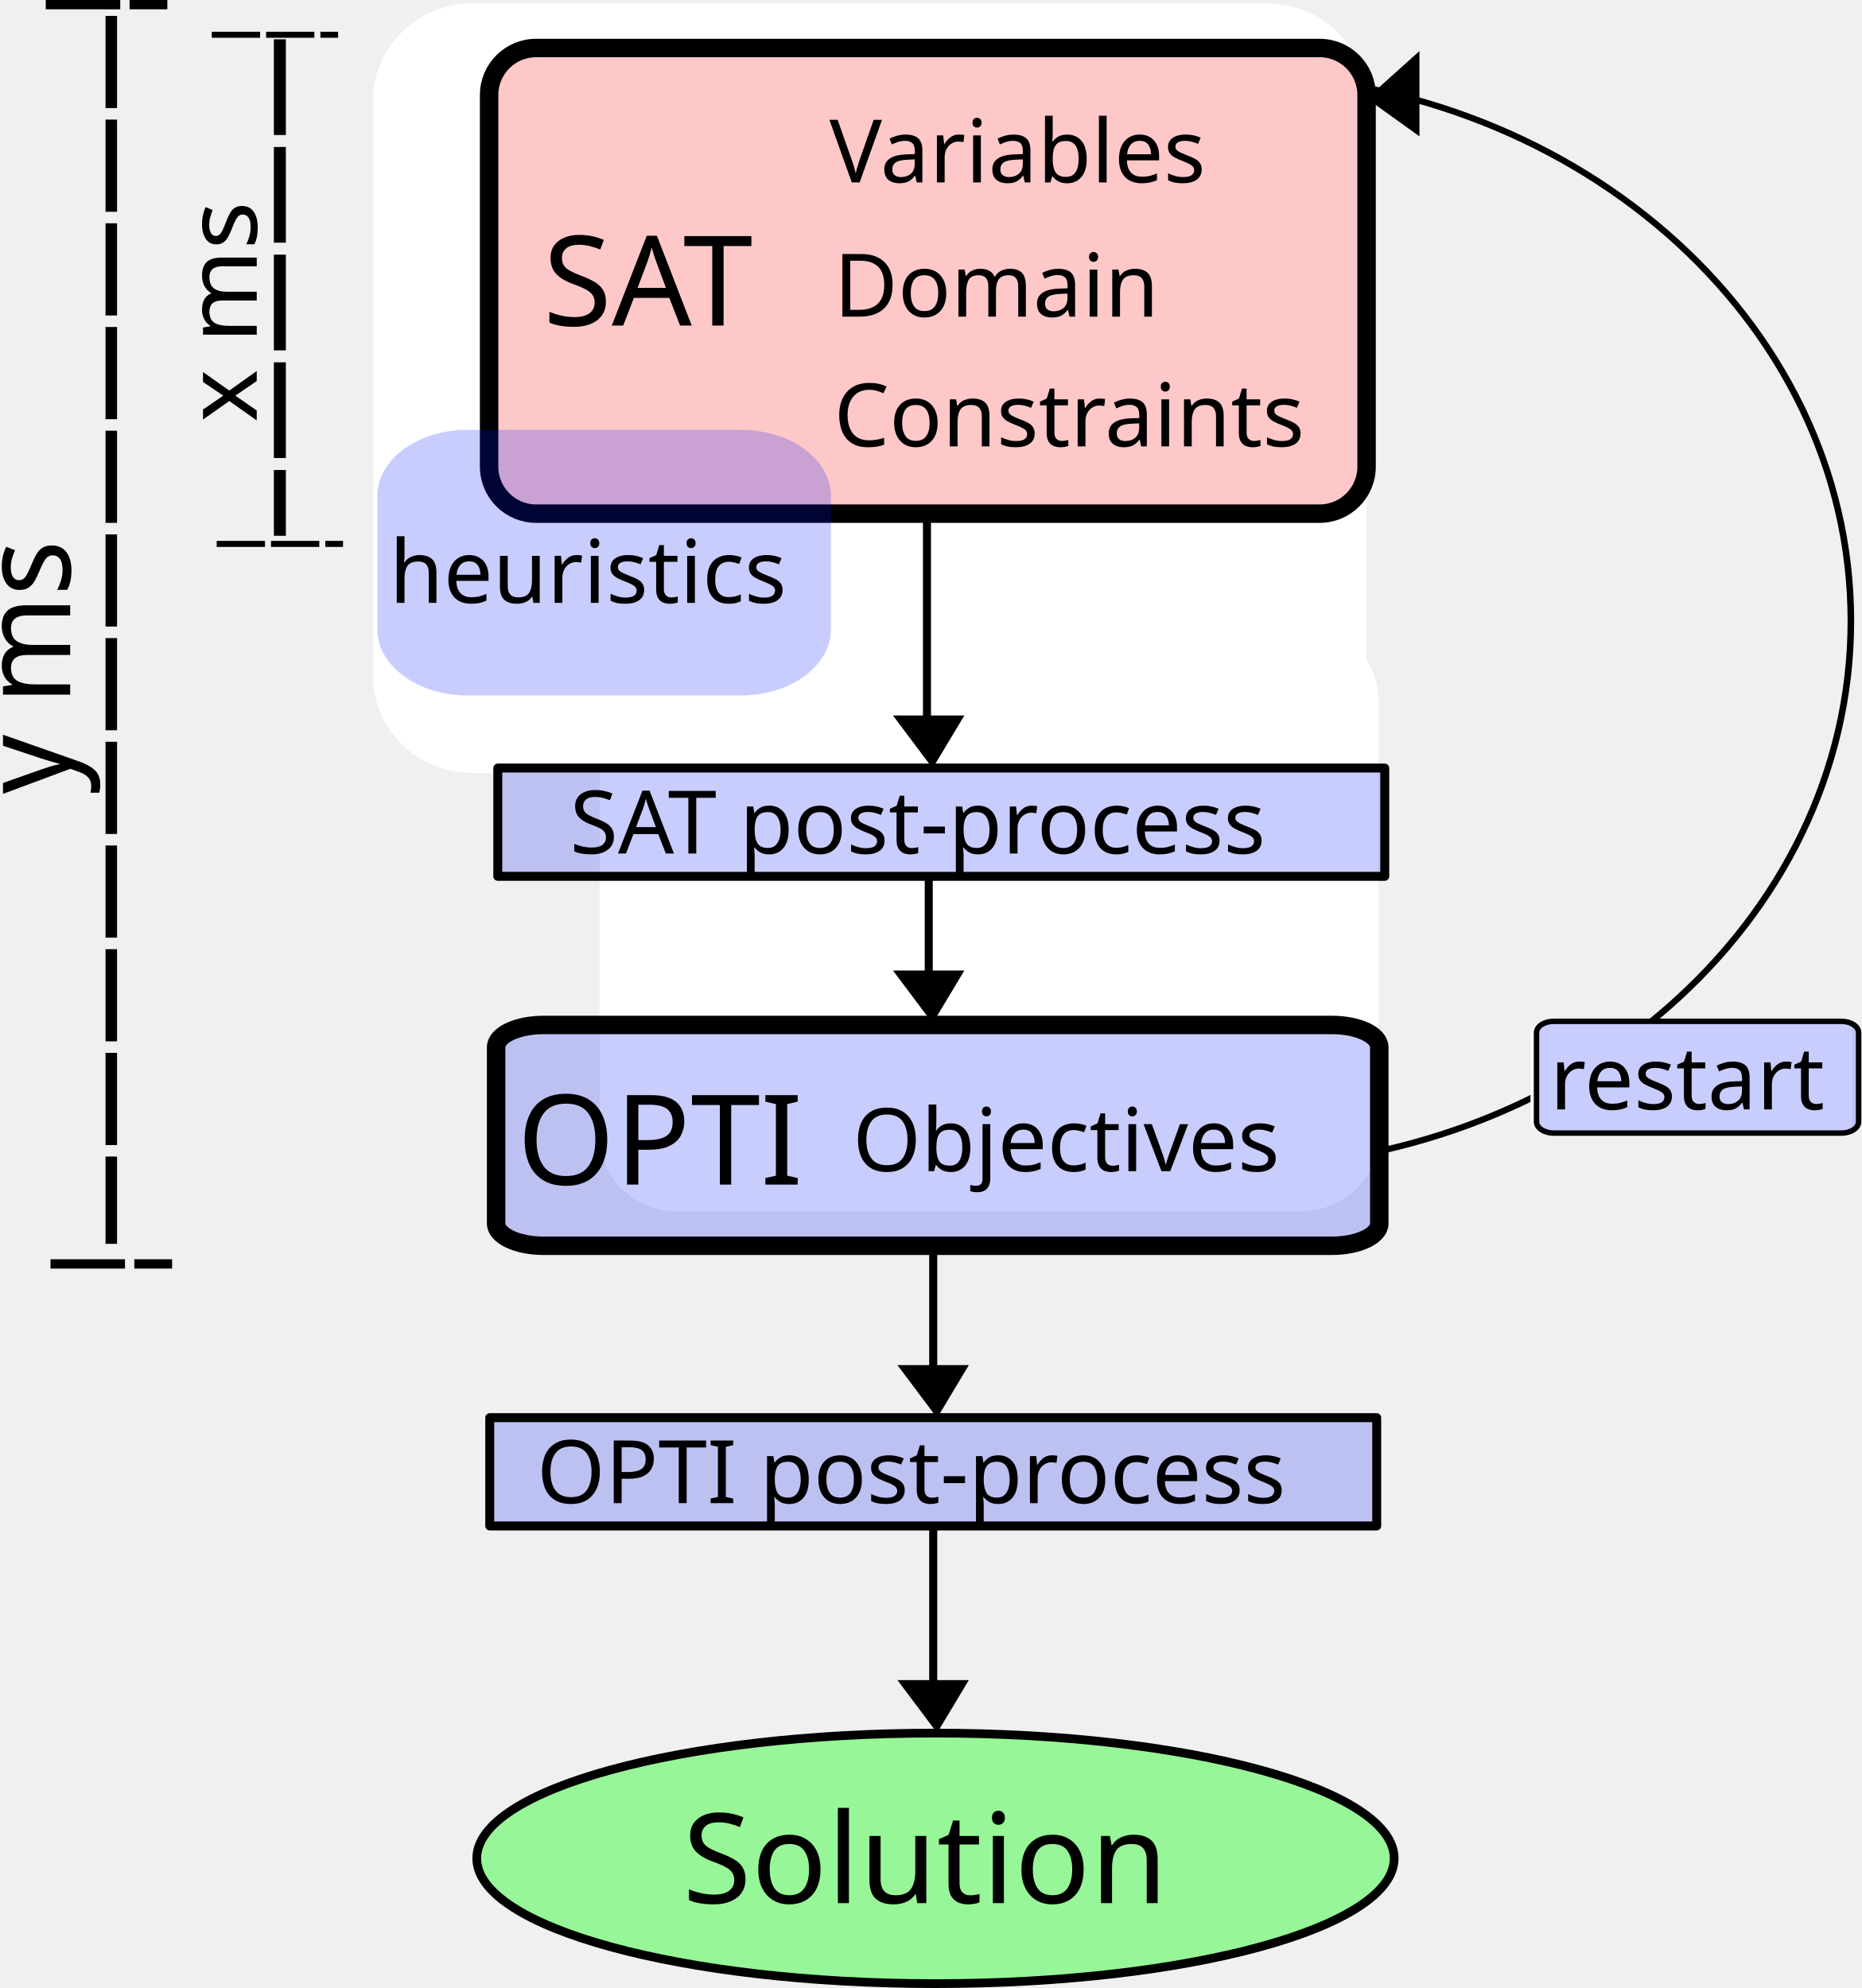
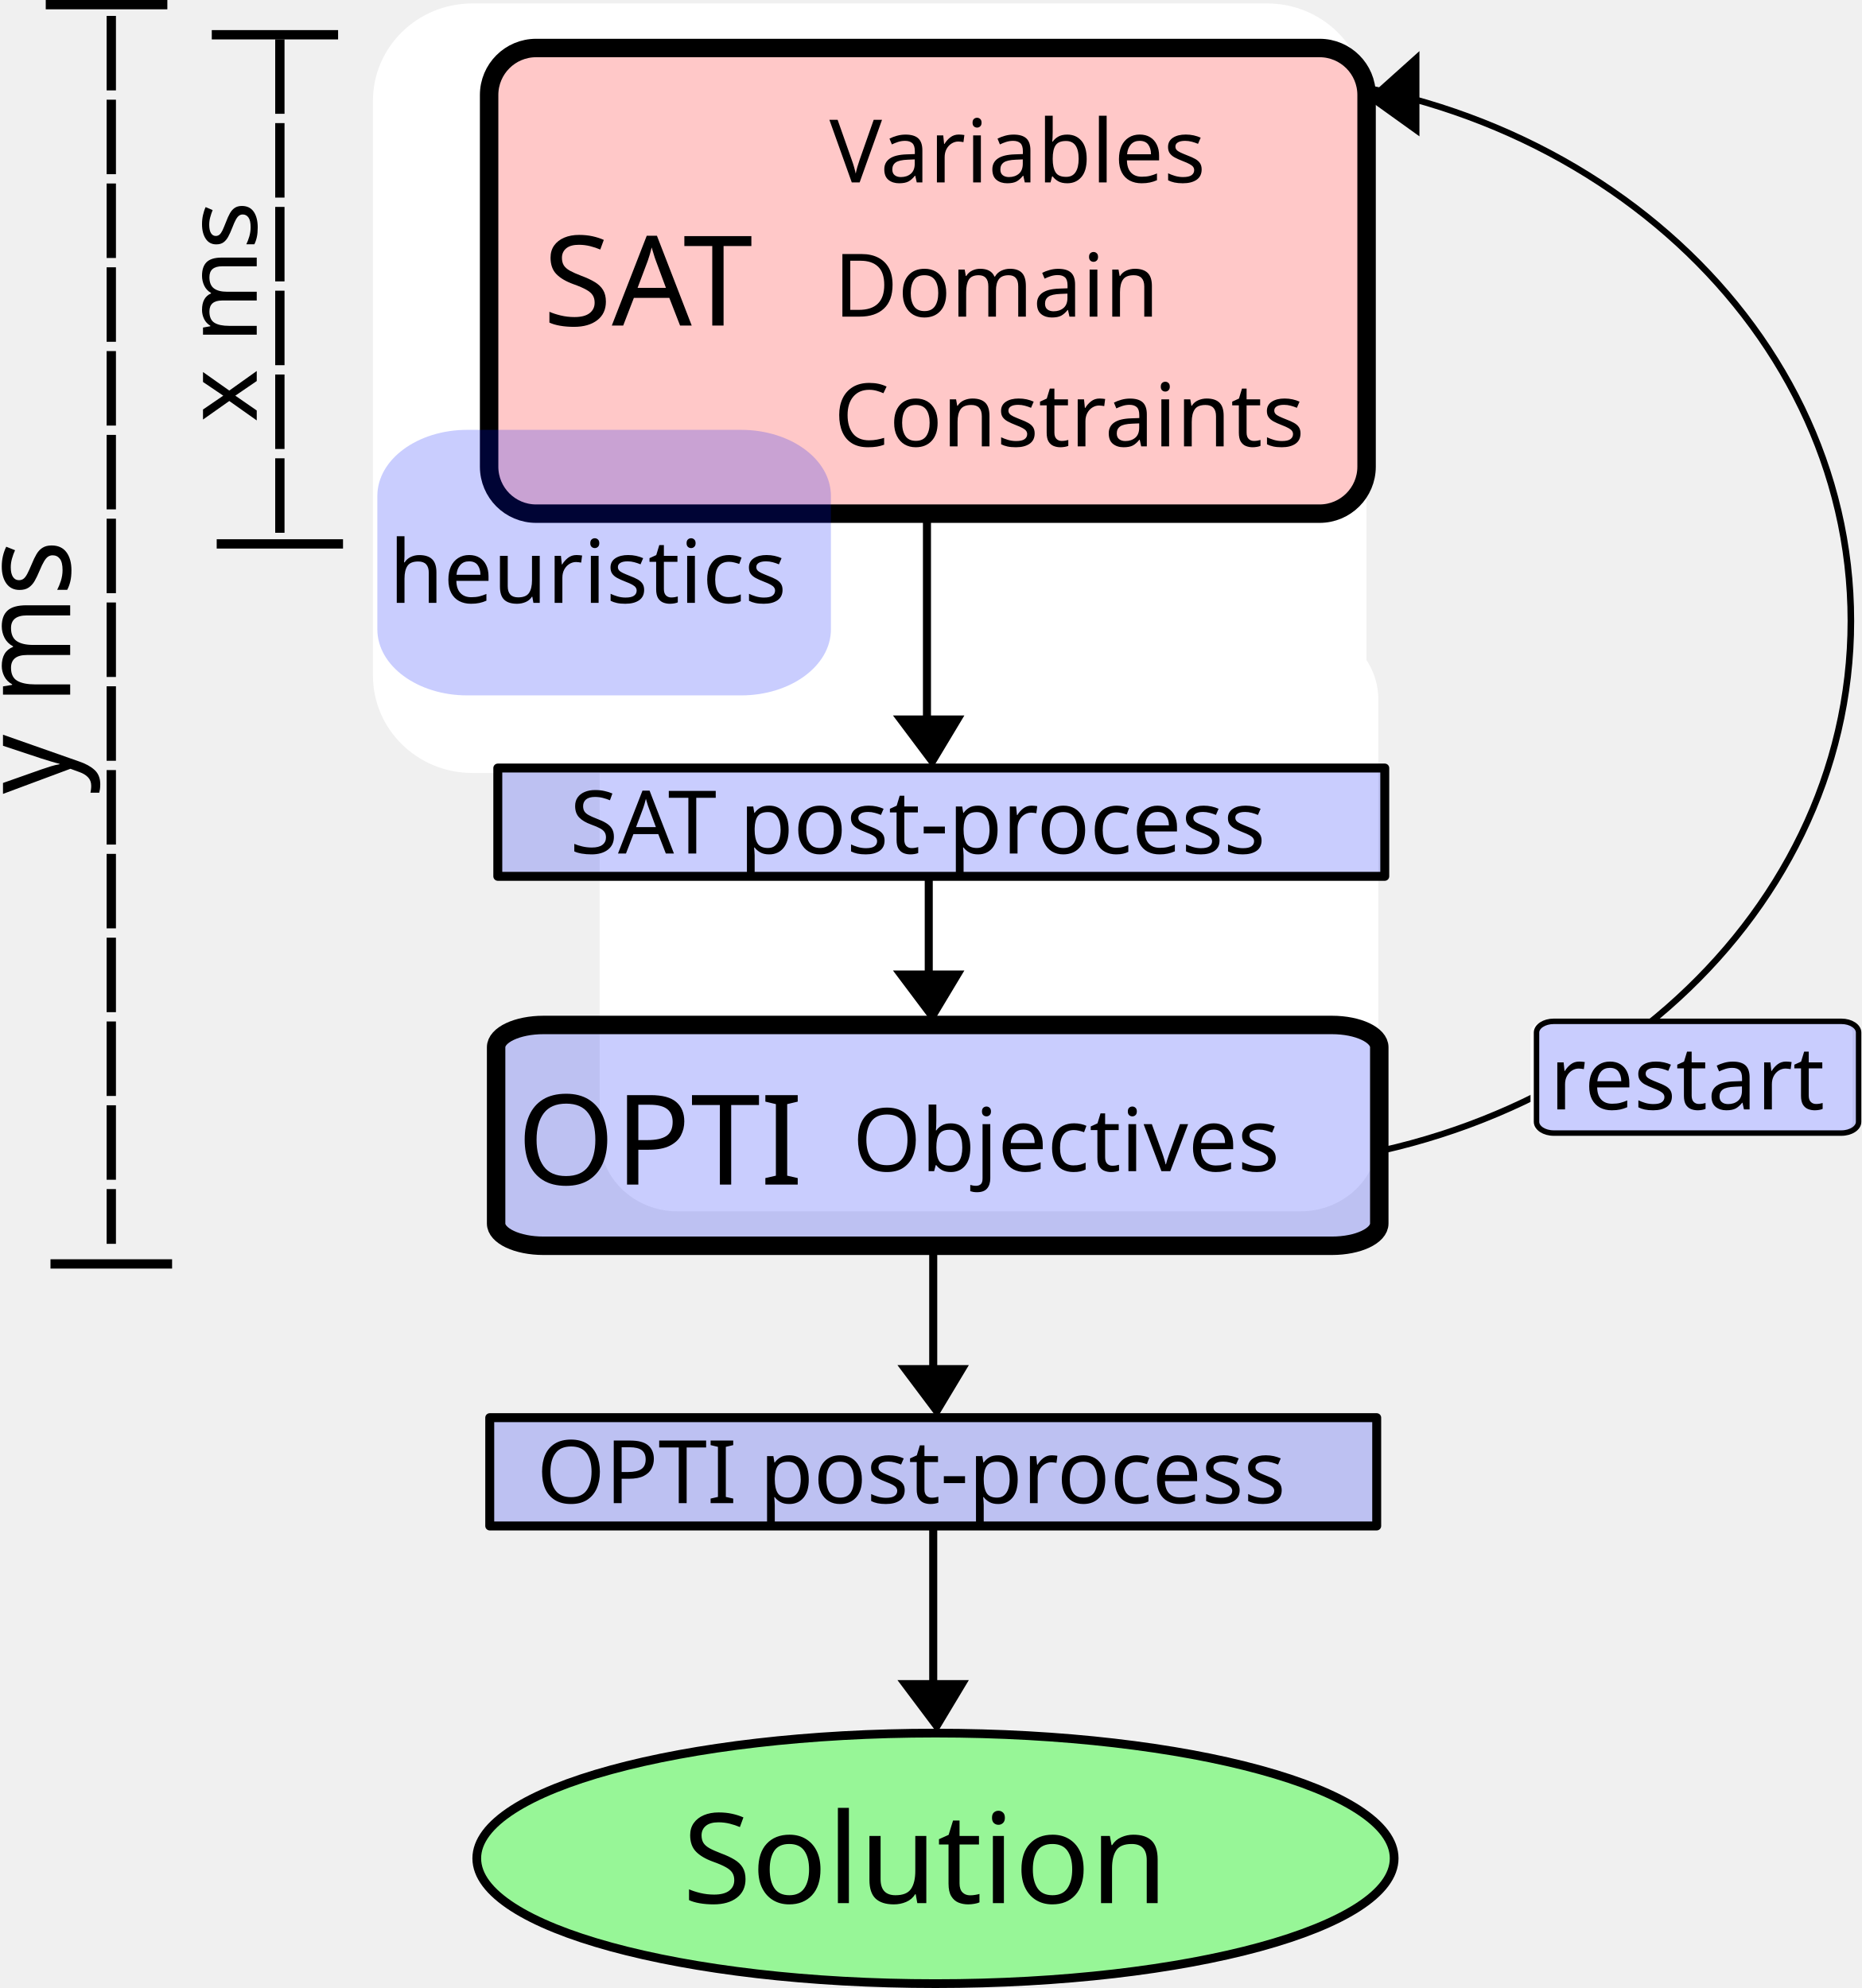
<svg xmlns="http://www.w3.org/2000/svg" xmlns:ns1="http://www.openswatchbook.org/uri/2009/osb" width="594.198" height="634.778" id="svg2" version="1.1">
  <defs id="defs4">
    <linearGradient id="linearGradient3759" ns1:paint="solid">
      <stop style="stop-color:#000000;stop-opacity:1;" offset="0" id="stop3761" />
    </linearGradient>
  </defs>
  <g id="layer1" transform="translate(-13.80162,-95.54865)">
    <path style="fill:#ffffff;fill-opacity:0;fill-rule:nonzero;stroke:#000000;stroke-width:2.787;stroke-linecap:round;stroke-linejoin:round;stroke-miterlimit:4;stroke-opacity:1;stroke-dasharray:none" id="path4407" d="m 641.429,445.219 c 0,134.915 -118.964,244.286 -265.714,244.286 C 228.964,689.505 110,580.135 110,445.219 110,310.304 228.964,200.934 375.714,200.934 c 146.75,0 265.714,109.37 265.714,244.286 z" transform="matrix(0.7514005,0,0,0.7149736,122.6881,-24.52931)" />
    <rect style="fill:#ffffff;fill-opacity:1;fill-rule:nonzero;stroke:none" id="rect4421-4" width="248.571" height="187.143" x="205.23" y="295.196" rx="24.857" ry="23.675" />
    <rect style="fill:#ffffff;fill-opacity:1;fill-rule:nonzero;stroke:none" id="rect2985-0-1-3" width="102.824" height="35.681" x="502.389" y="421.641" rx="5.506" ry="3.6" />
    <rect style="fill:#ffffff;fill-opacity:1;fill-rule:nonzero;stroke:none" id="rect4421" width="317.143" height="245.714" x="132.857" y="96.648" rx="31.714" ry="31.084" />
    <rect style="fill:#ff0505;fill-opacity:0.22;fill-rule:nonzero;stroke:#000000;stroke-width:5.887;stroke-linecap:round;stroke-linejoin:round;stroke-miterlimit:4;stroke-opacity:1;stroke-dasharray:none" id="rect2985" width="280.113" height="148.685" x="169.943" y="110.877" rx="15" ry="15" />
    <rect style="fill:#0016fc;fill-opacity:0.212;fill-rule:nonzero;stroke:#000000;stroke-width:5.887;stroke-linecap:round;stroke-linejoin:round;stroke-miterlimit:4;stroke-opacity:1;stroke-dasharray:none" id="rect2985-2" width="281.933" height="70.505" x="172.176" y="422.824" rx="15.097" ry="7.113" />
    <rect style="fill:#0016fc;fill-opacity:0.212;fill-rule:nonzero;stroke:#000000;stroke-width:2.854;stroke-linecap:round;stroke-linejoin:round;stroke-miterlimit:4;stroke-opacity:1;stroke-dasharray:none" id="rect2985-9" width="283.146" height="34.575" x="172.713" y="340.789" />
    <text xml:space="preserve" style="font-size:40px;font-style:normal;font-weight:normal;line-height:100%;letter-spacing:0px;word-spacing:0px;fill:#000000;fill-opacity:1;stroke:none;font-family:Sans" x="187.143" y="199.505" id="text4337">
      <tspan id="tspan4339" x="187.143" y="199.505">SAT</tspan>
    </text>
    <text xml:space="preserve" style="font-size:28px;font-style:normal;font-weight:normal;line-height:100%;letter-spacing:0px;word-spacing:0px;fill:#000000;fill-opacity:1;stroke:none;font-family:Sans" x="278.571" y="153.791" id="text4341">
      <tspan id="tspan4343" x="278.571" y="153.791">Variables</tspan>
    </text>
    <text xml:space="preserve" style="font-size:28px;font-style:normal;font-weight:normal;line-height:100%;letter-spacing:0px;word-spacing:0px;fill:#000000;fill-opacity:1;stroke:none;font-family:Sans" x="280" y="196.648" id="text4345">
      <tspan id="tspan4347" x="280" y="196.648">Domain</tspan>
    </text>
    <text xml:space="preserve" style="font-size:28px;font-style:normal;font-weight:normal;line-height:100%;letter-spacing:0px;word-spacing:0px;fill:#000000;fill-opacity:1;stroke:none;font-family:Sans" x="280" y="238.076" id="text4349">
      <tspan id="tspan4351" x="280" y="238.076">Constraints</tspan>
    </text>
    <text xml:space="preserve" style="font-size:28px;font-style:normal;font-weight:normal;line-height:100%;letter-spacing:0px;word-spacing:0px;fill:#000000;fill-opacity:1;stroke:none;font-family:Sans" x="195.714" y="368.076" id="text4353">
      <tspan id="tspan4355" x="195.714" y="368.076">SAT post-process</tspan>
    </text>
    <rect style="fill:#0016fc;fill-opacity:0.212;fill-rule:nonzero;stroke:#000000;stroke-width:2.854;stroke-linecap:round;stroke-linejoin:round;stroke-miterlimit:4;stroke-opacity:1;stroke-dasharray:none" id="rect2985-9-8" width="283.146" height="34.575" x="170.141" y="548.218" />
    <text xml:space="preserve" style="font-size:28px;font-style:normal;font-weight:normal;line-height:100%;letter-spacing:0px;word-spacing:0px;fill:#000000;fill-opacity:1;stroke:none;font-family:Sans" x="185.143" y="575.505" id="text4353-9">
      <tspan id="tspan4355-0" x="185.143" y="575.505">OPTI post-process</tspan>
    </text>
    <text xml:space="preserve" style="font-size:40px;font-style:normal;font-weight:normal;line-height:100%;letter-spacing:0px;word-spacing:0px;fill:#000000;fill-opacity:1;stroke:none;font-family:Sans" x="178.857" y="473.791" id="text4381">
      <tspan id="tspan4383" x="178.857" y="473.791">OPTI</tspan>
    </text>
    <text xml:space="preserve" style="font-size:28px;font-style:normal;font-weight:normal;line-height:100%;letter-spacing:0px;word-spacing:0px;fill:#000000;fill-opacity:1;stroke:none;font-family:Sans" x="286" y="469.505" id="text4385">
      <tspan id="tspan4387" x="286" y="469.505">Objectives</tspan>
    </text>
    <path style="fill:#11ff11;fill-opacity:0.396;fill-rule:nonzero;stroke:#000000;stroke-width:2.787;stroke-linecap:round;stroke-linejoin:round;stroke-miterlimit:4;stroke-opacity:1;stroke-dasharray:none" id="path4389" d="m 470,755.219 c 0,22.091 -65.558,40 -146.429,40 -80.87,0 -146.429,-17.909 -146.429,-40 0,-22.091 65.558,-40 146.429,-40 80.87,0 146.429,17.909 146.429,40 z" transform="translate(-11.14286,-66.28571)" />
    <text xml:space="preserve" style="font-size:40px;font-style:normal;font-weight:normal;line-height:100%;letter-spacing:0px;word-spacing:0px;fill:#000000;fill-opacity:1;stroke:none;font-family:Sans" x="231.714" y="703.219" id="text4391">
      <tspan id="tspan4393" x="231.714" y="703.219">Solution</tspan>
    </text>
    <path style="fill:#000000;fill-opacity:1;stroke:#000000;stroke-width:0.456px;stroke-linecap:butt;stroke-linejoin:miter;stroke-opacity:1" d="m 466.701,112.376 -16.259,14.588 16.259,11.671 z" id="path4425-8" />
    <path style="fill:none;stroke:#000000;stroke-width:2.564;stroke-linecap:butt;stroke-linejoin:miter;stroke-miterlimit:4;stroke-opacity:1;stroke-dasharray:none" d="m 309.714,260.934 0,71.429" id="path4465" />
    <path style="fill:none;stroke:#000000;stroke-width:2.564;stroke-linecap:butt;stroke-linejoin:miter;stroke-miterlimit:4;stroke-opacity:1;stroke-dasharray:none" d="m 310.286,374.58 0,31.278" id="path4465-6" />
    <path style="fill:none;stroke:#000000;stroke-width:2.564;stroke-linecap:butt;stroke-linejoin:miter;stroke-miterlimit:4;stroke-opacity:1;stroke-dasharray:none" d="m 311.714,494.629 0,39.752" id="path4465-9" />
    <path style="fill:none;stroke:#000000;stroke-width:2.564;stroke-linecap:butt;stroke-linejoin:miter;stroke-miterlimit:4;stroke-opacity:1;stroke-dasharray:none" d="m 311.714,583.755 0,52.071" id="path4465-5" />
    <path style="fill:#000000;fill-opacity:1;stroke:#000000;stroke-width:0.418px;stroke-linecap:butt;stroke-linejoin:miter;stroke-opacity:1" d="m 299.28,324.214 12.228,16.297 9.783,-16.297 z" id="path4425-8-0-1" />
    <path style="fill:#000000;fill-opacity:1;stroke:#000000;stroke-width:0.418px;stroke-linecap:butt;stroke-linejoin:miter;stroke-opacity:1" d="m 299.28,405.642 12.228,16.297 9.783,-16.297 z" id="path4425-8-0-8" />
    <path style="fill:#000000;fill-opacity:1;stroke:#000000;stroke-width:0.418px;stroke-linecap:butt;stroke-linejoin:miter;stroke-opacity:1" d="m 300.709,531.642 12.228,16.297 9.783,-16.297 z" id="path4425-8-0-3" />
    <path style="fill:#000000;fill-opacity:1;stroke:#000000;stroke-width:0.418px;stroke-linecap:butt;stroke-linejoin:miter;stroke-opacity:1" d="m 300.709,632.214 12.228,16.297 9.783,-16.297 z" id="path4425-8-0-2" />
-     <path style="fill:none;stroke:#000000;stroke-width:3.82;stroke-linecap:butt;stroke-linejoin:miter;stroke-miterlimit:4;stroke-opacity:1;stroke-dasharray:30.56, 3.82;stroke-dashoffset:0" d="m 103.143,108.1 0,158.524" id="path4465-6-3" />
-     <path style="fill:none;stroke:#000000;stroke-width:1.926;stroke-linecap:butt;stroke-linejoin:miter;stroke-miterlimit:4;stroke-opacity:1;stroke-dasharray:15.412, 1.926;stroke-dashoffset:0" d="m 81.41,106.648 40.323,0" id="path4465-6-3-9" />
-     <path style="fill:none;stroke:#000000;stroke-width:1.926;stroke-linecap:butt;stroke-linejoin:miter;stroke-miterlimit:4;stroke-opacity:1;stroke-dasharray:15.412, 1.926;stroke-dashoffset:0" d="m 82.981,269.219 40.323,0" id="path4465-6-3-9-6" />
-     <path style="fill:none;stroke:#000000;stroke-width:3.679;stroke-linecap:butt;stroke-linejoin:miter;stroke-miterlimit:4;stroke-opacity:1;stroke-dasharray:29.432, 3.679;stroke-dashoffset:0" d="m 49.328,100.626 0,392.083" id="path4465-6-3-7" />
-     <path style="fill:none;stroke:#000000;stroke-width:2.973;stroke-linecap:butt;stroke-linejoin:miter;stroke-miterlimit:4;stroke-opacity:1;stroke-dasharray:23.781, 2.973;stroke-dashoffset:0" d="m 28.406,97.035 38.818,0" id="path4465-6-3-9-3" />
-     <path style="fill:none;stroke:#000000;stroke-width:2.973;stroke-linecap:butt;stroke-linejoin:miter;stroke-miterlimit:4;stroke-opacity:1;stroke-dasharray:23.781, 2.973;stroke-dashoffset:0" d="m 29.919,499.127 38.818,0" id="path4465-6-3-9-6-1" />
+     <path style="fill:none;stroke:#000000;stroke-width:2.973;stroke-linecap:butt;stroke-linejoin:miter;stroke-miterlimit:4;stroke-opacity:1;stroke-dasharray:23.784,2.973;stroke-dashoffset:0" d="m 103.143,108.1 0,158.524" id="path4465-6-3" />
+     <path style="fill:none;stroke:#000000;stroke-width:2.973;stroke-linecap:butt;stroke-linejoin:miter;stroke-miterlimit:4;stroke-opacity:1;stroke-dasharray:none;stroke-dashoffset:0" d="m 81.41,106.648 40.323,0" id="path4465-6-3-9" />
+     <path style="fill:none;stroke:#000000;stroke-width:2.973;stroke-linecap:butt;stroke-linejoin:miter;stroke-miterlimit:4;stroke-opacity:1;stroke-dasharray:none;stroke-dashoffset:0" d="m 82.981,269.219 40.323,0" id="path4465-6-3-9-6" />
+     <path style="fill:none;stroke:#000000;stroke-width:2.973;stroke-linecap:butt;stroke-linejoin:miter;stroke-miterlimit:4;stroke-opacity:1;stroke-dasharray:23.784,2.973;stroke-dashoffset:0" d="m 49.328,100.626 0,392.083" id="path4465-6-3-7" />
+     <path style="fill:none;stroke:#000000;stroke-width:2.973;stroke-linecap:butt;stroke-linejoin:miter;stroke-miterlimit:4;stroke-opacity:1;stroke-dasharray:none;stroke-dashoffset:0" d="m 28.406,97.035 38.818,0" id="path4465-6-3-9-3" />
+     <path style="fill:none;stroke:#000000;stroke-width:2.973;stroke-linecap:butt;stroke-linejoin:miter;stroke-miterlimit:4;stroke-opacity:1;stroke-dasharray:none;stroke-dashoffset:0" d="m 29.919,499.127 38.818,0" id="path4465-6-3-9-6-1" />
    <text xml:space="preserve" style="font-size:32px;font-style:normal;font-weight:normal;line-height:100%;letter-spacing:0px;word-spacing:0px;writing-mode:lr-tb;fill:#000000;fill-opacity:1;stroke:none;font-family:Sans" x="-230.371" y="95.763" id="text4669" transform="matrix(0,-1,1,0,0,0)">
      <tspan id="tspan4671" x="-230.371" y="95.763">x ms</tspan>
    </text>
    <text xml:space="preserve" style="font-size:38.523px;font-style:normal;font-weight:normal;line-height:100%;letter-spacing:0px;word-spacing:0px;fill:#000000;fill-opacity:1;stroke:none;font-family:Sans" x="-362.457" y="34.867" id="text4673" transform="matrix(0,-0.9630802,1.038335,0,0,0)">
      <tspan id="tspan4675" x="-362.457" y="34.867">y ms</tspan>
    </text>
    <rect style="fill:#0016fc;fill-opacity:0.212;fill-rule:nonzero;stroke:#000000;stroke-width:1.747;stroke-linecap:round;stroke-linejoin:round;stroke-miterlimit:4;stroke-opacity:1;stroke-dasharray:none" id="rect2985-0-1" width="102.824" height="35.681" x="504.302" y="421.664" rx="5.506" ry="3.6" />
    <text xml:space="preserve" style="font-size:28px;font-style:normal;font-weight:normal;line-height:100%;letter-spacing:0px;word-spacing:0px;fill:#000000;fill-opacity:1;stroke:none;font-family:Sans" x="508.571" y="449.791" id="text4735">
      <tspan id="tspan4737" x="508.571" y="449.791">restart</tspan>
    </text>
    <rect style="fill:#0016fc;fill-opacity:0.212;fill-rule:nonzero;stroke:none" id="rect2985-2-7" width="144.79" height="84.79" x="134.264" y="232.801" rx="28.678" ry="21.091" />
    <text xml:space="preserve" style="font-size:28px;font-style:normal;font-weight:normal;line-height:100%;letter-spacing:0px;word-spacing:0px;fill:#000000;fill-opacity:1;stroke:none;font-family:Sans" x="138.087" y="288.054" id="text3825">
      <tspan id="tspan3827" x="138.087" y="288.054">heuristics</tspan>
    </text>
  </g>
</svg>
